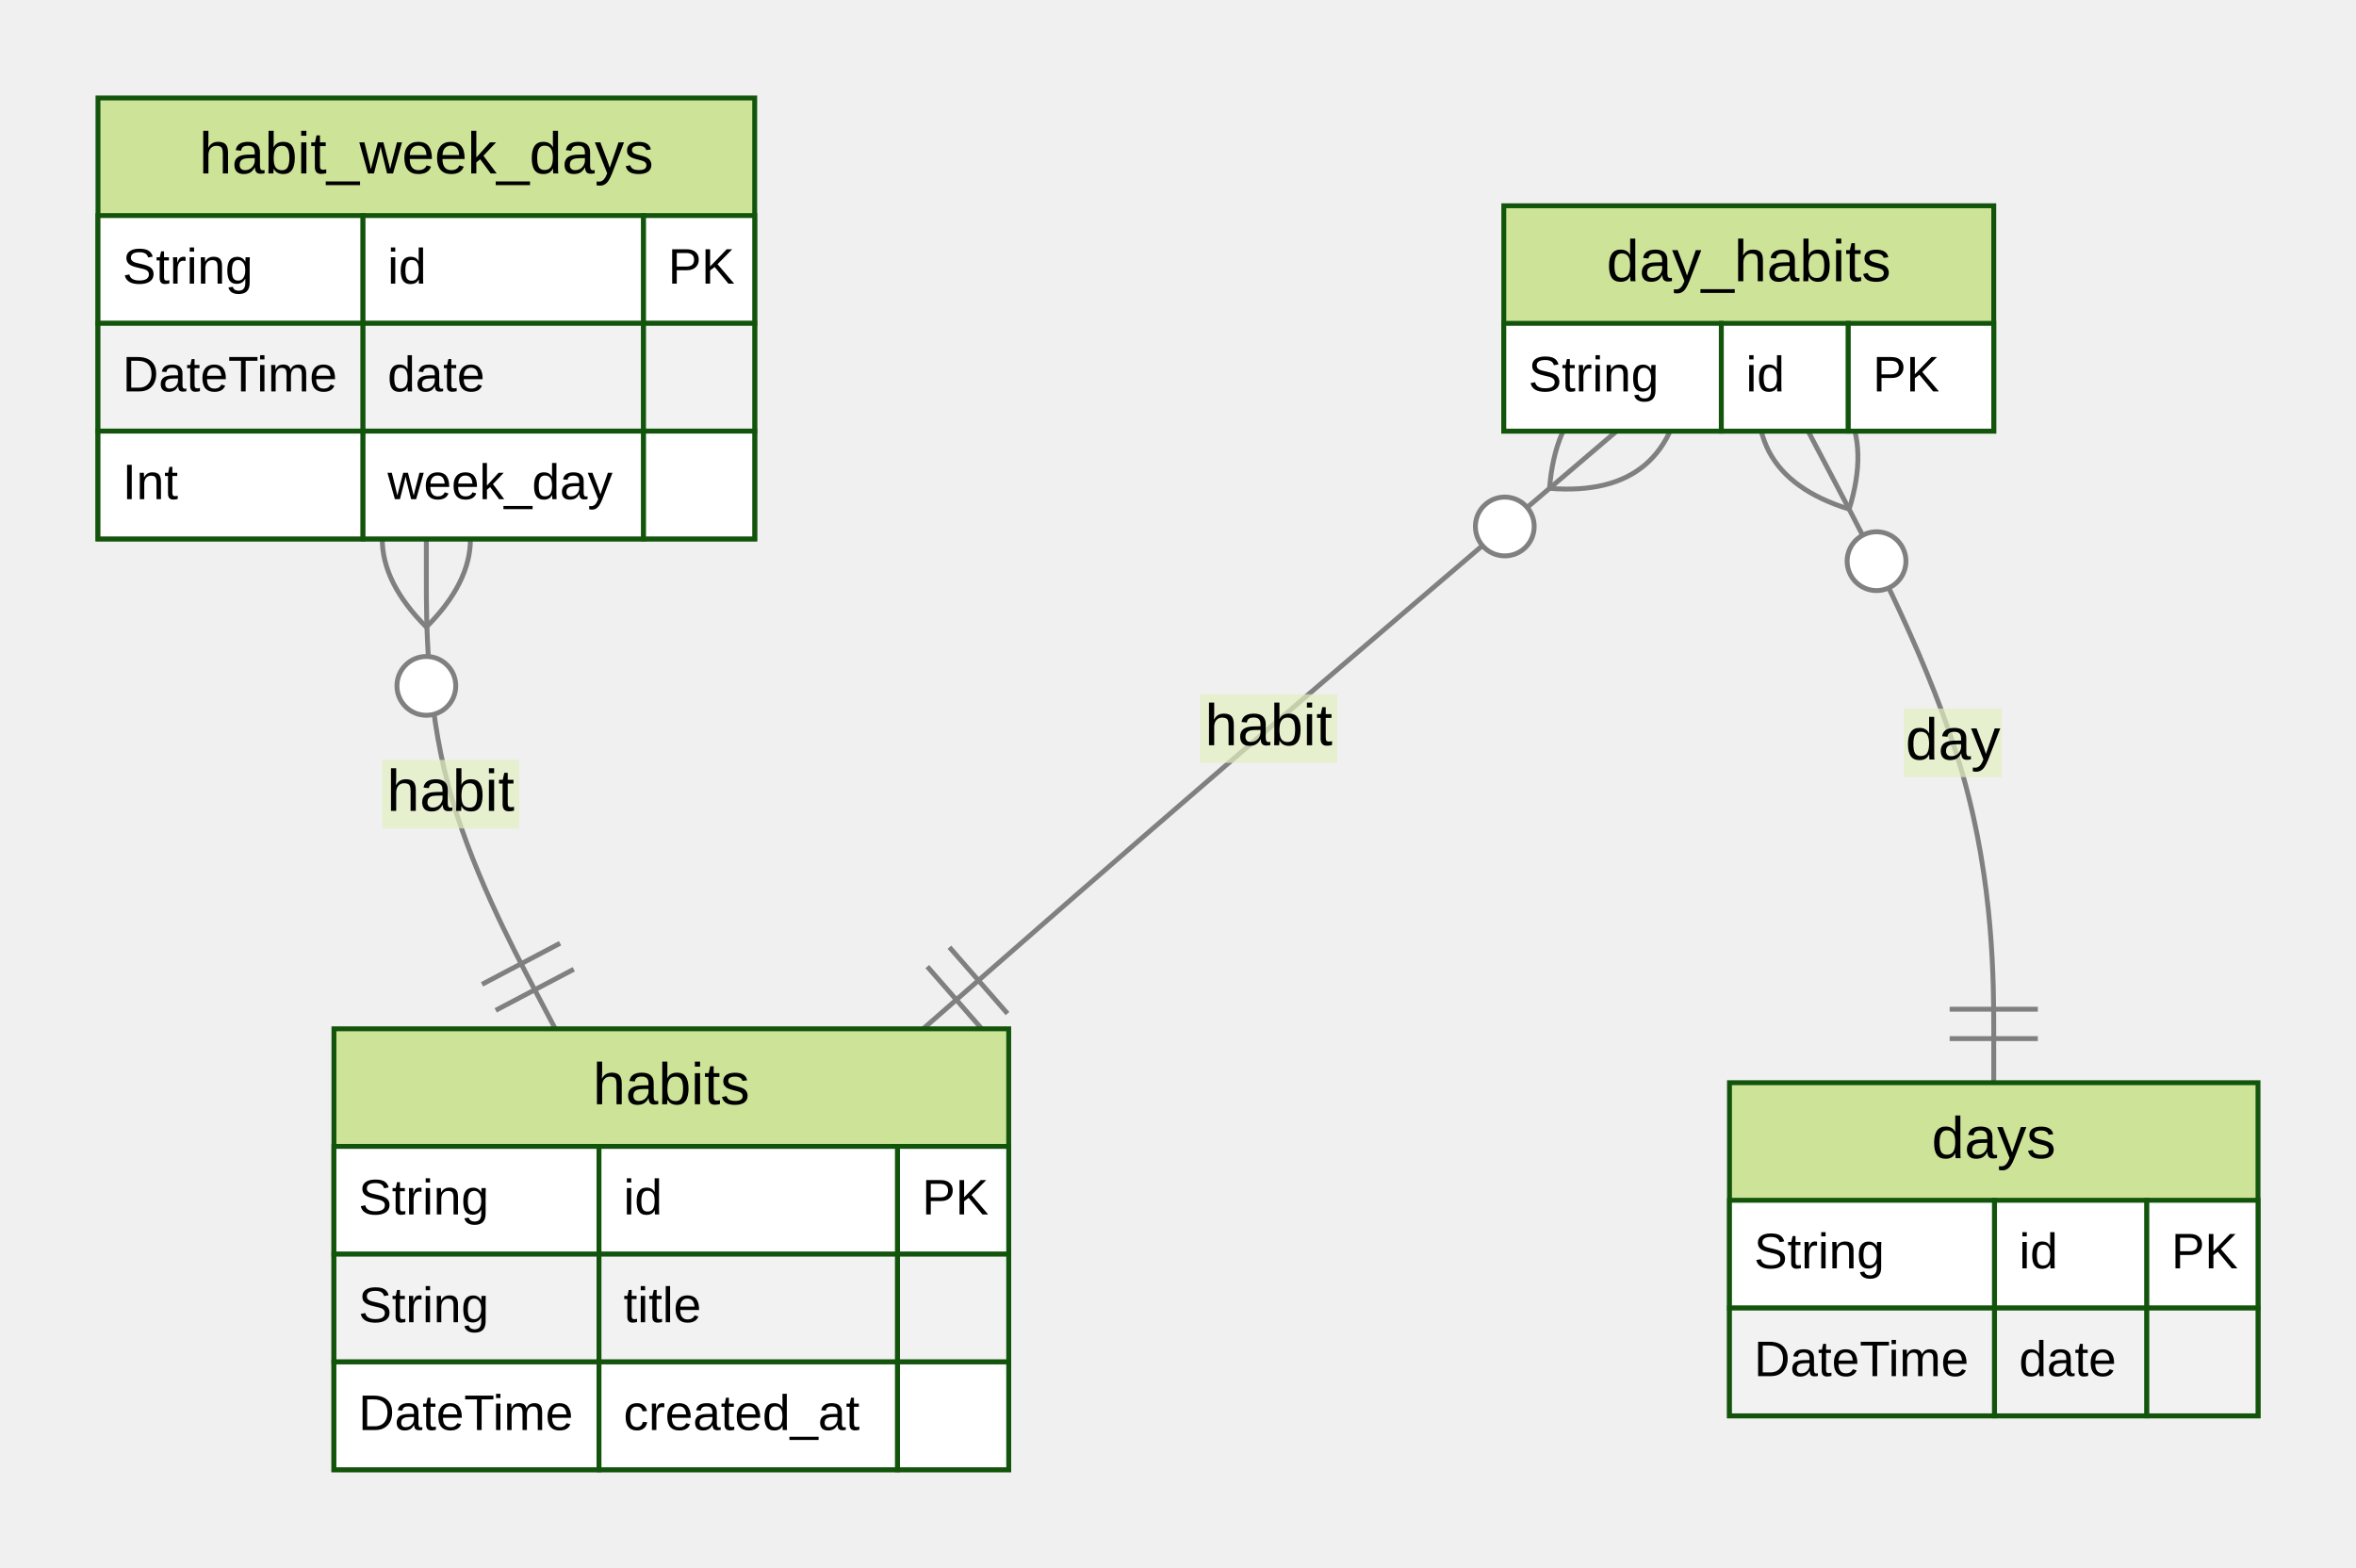
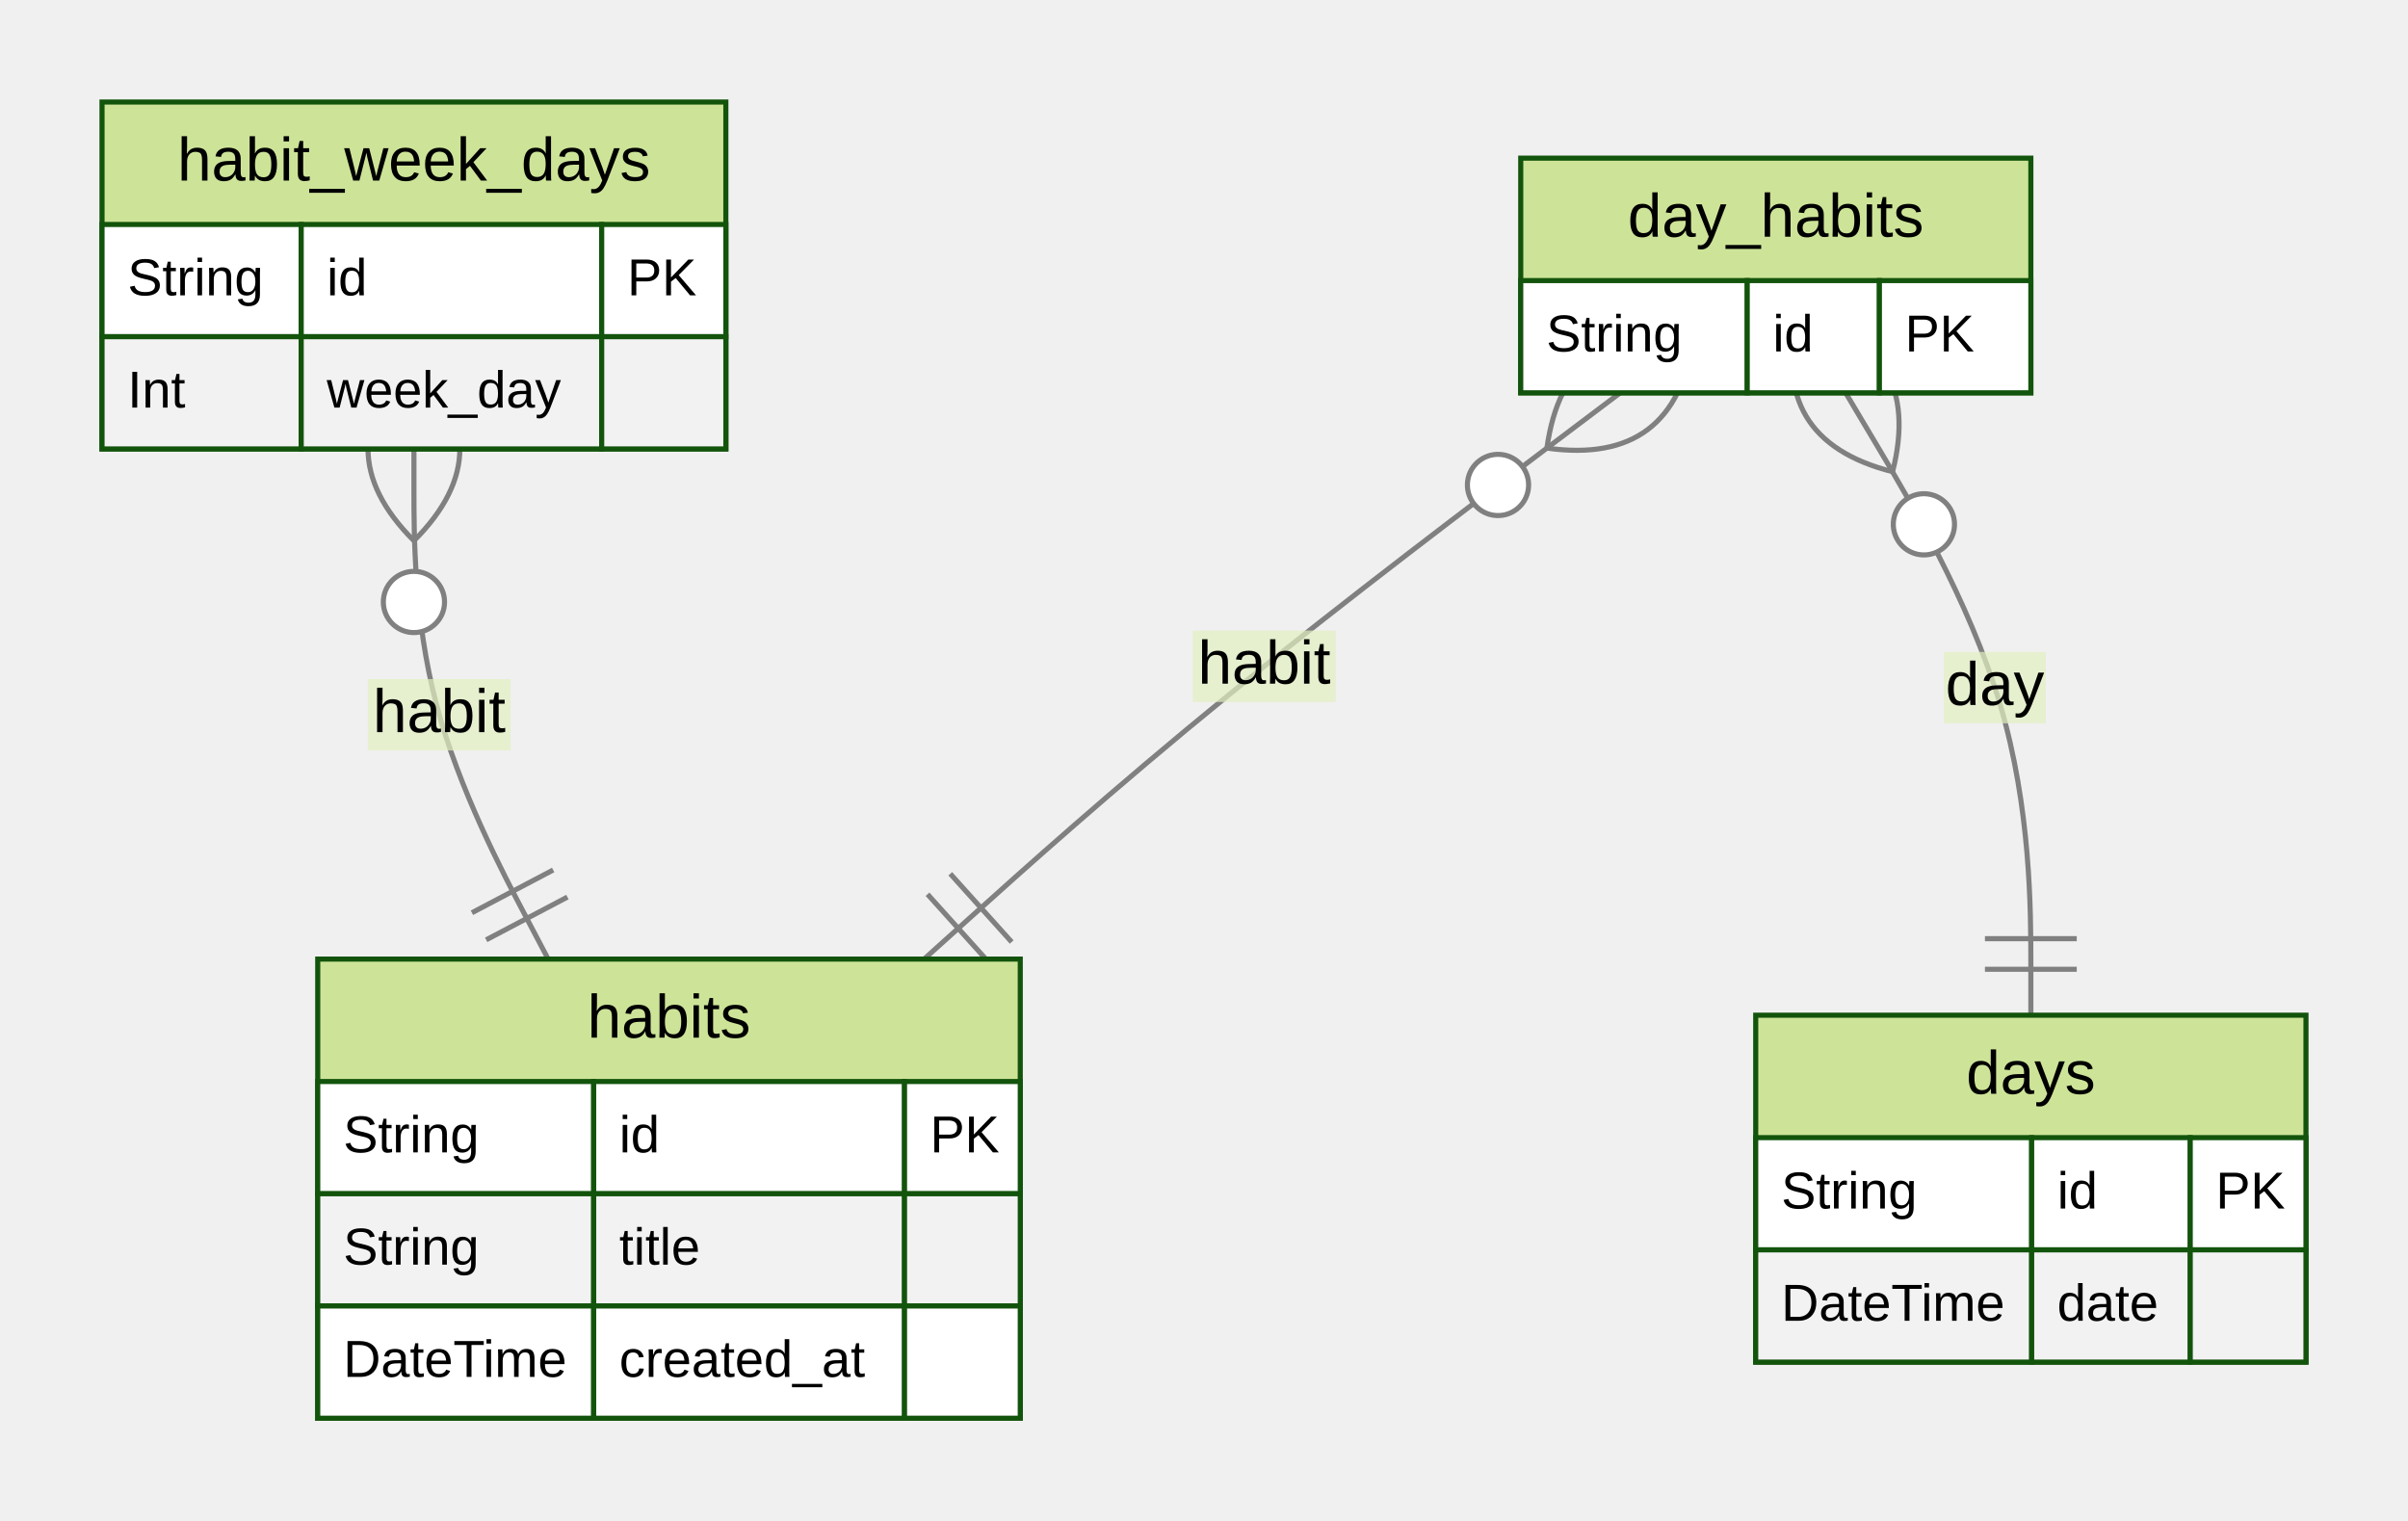
- <svg xmlns="http://www.w3.org/2000/svg" aria-roledescription="er" viewBox="0 0 480.858 320" style="max-width: 480.858px; background-color: white;" width="100%" id="mermaid-0">
+ <svg xmlns="http://www.w3.org/2000/svg" aria-roledescription="er" viewBox="0 0 472.051 298" style="max-width: 472.051px; background-color: white;" width="100%" id="mermaid-0">
  <style>#mermaid-0{font-family:"trebuchet ms",verdana,arial,sans-serif;font-size:16px;fill:#000000;}#mermaid-0 .error-icon{fill:#552222;}#mermaid-0 .error-text{fill:#552222;stroke:#552222;}#mermaid-0 .edge-thickness-normal{stroke-width:2px;}#mermaid-0 .edge-thickness-thick{stroke-width:3.5px;}#mermaid-0 .edge-pattern-solid{stroke-dasharray:0;}#mermaid-0 .edge-pattern-dashed{stroke-dasharray:3;}#mermaid-0 .edge-pattern-dotted{stroke-dasharray:2;}#mermaid-0 .marker{fill:#000000;stroke:#000000;}#mermaid-0 .marker.cross{stroke:#000000;}#mermaid-0 svg{font-family:"trebuchet ms",verdana,arial,sans-serif;font-size:16px;}#mermaid-0 .entityBox{fill:#cde498;stroke:#13540c;}#mermaid-0 .attributeBoxOdd{fill:#ffffff;stroke:#13540c;}#mermaid-0 .attributeBoxEven{fill:#f2f2f2;stroke:#13540c;}#mermaid-0 .relationshipLabelBox{fill:hsl(78.158, 58.462%, 84.51%);opacity:0.7;background-color:hsl(78.158, 58.462%, 84.51%);}#mermaid-0 .relationshipLabelBox rect{opacity:0.5;}#mermaid-0 .relationshipLine{stroke:#000000;}#mermaid-0 .entityTitleText{text-anchor:middle;font-size:18px;fill:#000000;}#mermaid-0 :root{--mermaid-font-family:"trebuchet ms",verdana,arial,sans-serif;}</style>
  <g />
  <defs>
    <marker orient="auto" markerHeight="18" markerWidth="18" refY="9" refX="0" id="ONLY_ONE_START">
      <path d="M9,0 L9,18 M15,0 L15,18" fill="none" stroke="gray" />
    </marker>
  </defs>
  <defs>
    <marker orient="auto" markerHeight="18" markerWidth="18" refY="9" refX="18" id="ONLY_ONE_END">
      <path d="M3,0 L3,18 M9,0 L9,18" fill="none" stroke="gray" />
    </marker>
  </defs>
  <defs>
    <marker orient="auto" markerHeight="18" markerWidth="30" refY="9" refX="0" id="ZERO_OR_ONE_START">
      <circle r="6" cy="9" cx="21" fill="white" stroke="gray" />
      <path d="M9,0 L9,18" fill="none" stroke="gray" />
    </marker>
  </defs>
  <defs>
    <marker orient="auto" markerHeight="18" markerWidth="30" refY="9" refX="30" id="ZERO_OR_ONE_END">
      <circle r="6" cy="9" cx="9" fill="white" stroke="gray" />
      <path d="M21,0 L21,18" fill="none" stroke="gray" />
    </marker>
  </defs>
  <defs>
    <marker orient="auto" markerHeight="36" markerWidth="45" refY="18" refX="18" id="ONE_OR_MORE_START">
      <path d="M0,18 Q 18,0 36,18 Q 18,36 0,18 M42,9 L42,27" fill="none" stroke="gray" />
    </marker>
  </defs>
  <defs>
    <marker orient="auto" markerHeight="36" markerWidth="45" refY="18" refX="27" id="ONE_OR_MORE_END">
      <path d="M3,9 L3,27 M9,18 Q27,0 45,18 Q27,36 9,18" fill="none" stroke="gray" />
    </marker>
  </defs>
  <defs>
    <marker orient="auto" markerHeight="36" markerWidth="57" refY="18" refX="18" id="ZERO_OR_MORE_START">
      <circle r="6" cy="18" cx="48" fill="white" stroke="gray" />
      <path d="M0,18 Q18,0 36,18 Q18,36 0,18" fill="none" stroke="gray" />
    </marker>
  </defs>
  <defs>
    <marker orient="auto" markerHeight="36" markerWidth="57" refY="18" refX="39" id="ZERO_OR_MORE_END">
      <circle r="6" cy="18" cx="9" fill="white" stroke="gray" />
      <path d="M21,18 Q39,0 57,18 Q39,36 21,18" fill="none" stroke="gray" />
    </marker>
  </defs>
-   <path style="stroke: gray; fill: none;" marker-start="url(#ZERO_OR_MORE_START)" marker-end="url(#ONLY_ONE_END)" d="M87.018,110L87.018,118.333C87.018,126.667,87.018,143.333,91.404,160C95.79,176.667,104.562,193.333,108.947,201.667L113.333,210" class="er relationshipLine" />
-   <path style="stroke: gray; fill: none;" marker-start="url(#ZERO_OR_MORE_START)" marker-end="url(#ONLY_ONE_END)" d="M369.029,88L375.344,100C381.66,112,394.292,136,400.607,158.167C406.923,180.333,406.923,200.667,406.923,210.833L406.923,221" class="er relationshipLine" />
-   <path style="stroke: gray; fill: none;" marker-start="url(#ZERO_OR_MORE_START)" marker-end="url(#ONLY_ONE_END)" d="M329.954,88L315.882,100C301.811,112,273.669,136,250.079,156.333C226.49,176.667,207.453,193.333,197.935,201.667L188.417,210" class="er relationshipLine" />
-   <g transform="translate(68.15865,210 )" id="entity-habits-ac277e3e-45b1-494e-a95a-c4cd49376229">
+   <path style="stroke: gray; fill: none;" marker-start="url(#ZERO_OR_MORE_START)" marker-end="url(#ONLY_ONE_END)" d="M81.146,88L81.146,96.333C81.146,104.667,81.146,121.333,85.532,138C89.918,154.667,98.69,171.333,103.076,179.667L107.462,188" class="er relationshipLine" />
+   <path style="stroke: gray; fill: none;" marker-start="url(#ZERO_OR_MORE_START)" marker-end="url(#ONLY_ONE_END)" d="M361.807,77L367.859,87.167C373.91,97.333,386.013,117.667,392.065,138C398.116,158.333,398.116,178.667,398.116,188.833L398.116,199" class="er relationshipLine" />
+   <path style="stroke: gray; fill: none;" marker-start="url(#ZERO_OR_MORE_START)" marker-end="url(#ONLY_ONE_END)" d="M317.615,77L304.132,87.167C290.65,97.333,263.685,117.667,240.941,136.167C218.198,154.667,199.676,171.333,190.416,179.667L181.155,188" class="er relationshipLine" />
+   <g transform="translate(62.28748,188 )" id="entity-habits-bfab2472-0292-4055-9ca2-73759a079d77">
    <rect height="90" width="137.718" y="0" x="0" class="er entityBox" />
-     <text style="dominant-baseline: middle; text-anchor: middle; font-size: 12px;" transform="translate(68.85901,12)" y="0" x="0" id="text-entity-habits-ac277e3e-45b1-494e-a95a-c4cd49376229" class="er entityLabel">habits</text>
+     <text style="dominant-baseline: middle; text-anchor: middle; font-size: 12px;" transform="translate(68.85901,12)" y="0" x="0" id="text-entity-habits-bfab2472-0292-4055-9ca2-73759a079d77" class="er entityLabel">habits</text>
    <rect height="22" width="54.096" y="24" x="0" class="er attributeBoxOdd" />
-     <text style="dominant-baseline: middle; font-size: 10.2px;" transform="translate(5,35)" y="0" x="0" id="text-entity-habits-ac277e3e-45b1-494e-a95a-c4cd49376229-attr-1-type" class="er entityLabel">String</text>
+     <text style="dominant-baseline: middle; font-size: 10.2px;" transform="translate(5,35)" y="0" x="0" id="text-entity-habits-bfab2472-0292-4055-9ca2-73759a079d77-attr-1-type" class="er entityLabel">String</text>
    <rect height="22" width="60.935" y="24" x="54.096" class="er attributeBoxOdd" />
-     <text style="dominant-baseline: middle; font-size: 10.2px;" transform="translate(59.09555,35)" y="0" x="0" id="text-entity-habits-ac277e3e-45b1-494e-a95a-c4cd49376229-attr-1-name" class="er entityLabel">id</text>
+     <text style="dominant-baseline: middle; font-size: 10.2px;" transform="translate(59.09555,35)" y="0" x="0" id="text-entity-habits-bfab2472-0292-4055-9ca2-73759a079d77-attr-1-name" class="er entityLabel">id</text>
    <rect height="22" width="22.688" y="24" x="115.03" class="er attributeBoxOdd" />
-     <text style="dominant-baseline: middle; font-size: 10.2px;" transform="translate(120.0303,35)" y="0" x="0" id="text-entity-habits-ac277e3e-45b1-494e-a95a-c4cd49376229-attr-1-key" class="er entityLabel">PK</text>
+     <text style="dominant-baseline: middle; font-size: 10.2px;" transform="translate(120.0303,35)" y="0" x="0" id="text-entity-habits-bfab2472-0292-4055-9ca2-73759a079d77-attr-1-key" class="er entityLabel">PK</text>
    <rect height="22" width="54.096" y="46" x="0" class="er attributeBoxEven" />
-     <text style="dominant-baseline: middle; font-size: 10.2px;" transform="translate(5,57)" y="0" x="0" id="text-entity-habits-ac277e3e-45b1-494e-a95a-c4cd49376229-attr-2-type" class="er entityLabel">String</text>
+     <text style="dominant-baseline: middle; font-size: 10.2px;" transform="translate(5,57)" y="0" x="0" id="text-entity-habits-bfab2472-0292-4055-9ca2-73759a079d77-attr-2-type" class="er entityLabel">String</text>
    <rect height="22" width="60.935" y="46" x="54.096" class="er attributeBoxEven" />
-     <text style="dominant-baseline: middle; font-size: 10.2px;" transform="translate(59.09555,57)" y="0" x="0" id="text-entity-habits-ac277e3e-45b1-494e-a95a-c4cd49376229-attr-2-name" class="er entityLabel">title</text>
+     <text style="dominant-baseline: middle; font-size: 10.2px;" transform="translate(59.09555,57)" y="0" x="0" id="text-entity-habits-bfab2472-0292-4055-9ca2-73759a079d77-attr-2-name" class="er entityLabel">title</text>
    <rect height="22" width="22.688" y="46" x="115.03" class="er attributeBoxEven" />
-     <text style="dominant-baseline: middle; font-size: 10.2px;" transform="translate(120.0303,57)" y="0" x="0" id="text-entity-habits-ac277e3e-45b1-494e-a95a-c4cd49376229-attr-2-key" class="er entityLabel" />
+     <text style="dominant-baseline: middle; font-size: 10.2px;" transform="translate(120.0303,57)" y="0" x="0" id="text-entity-habits-bfab2472-0292-4055-9ca2-73759a079d77-attr-2-key" class="er entityLabel" />
    <rect height="22" width="54.096" y="68" x="0" class="er attributeBoxOdd" />
-     <text style="dominant-baseline: middle; font-size: 10.2px;" transform="translate(5,79)" y="0" x="0" id="text-entity-habits-ac277e3e-45b1-494e-a95a-c4cd49376229-attr-3-type" class="er entityLabel">DateTime</text>
+     <text style="dominant-baseline: middle; font-size: 10.2px;" transform="translate(5,79)" y="0" x="0" id="text-entity-habits-bfab2472-0292-4055-9ca2-73759a079d77-attr-3-type" class="er entityLabel">DateTime</text>
    <rect height="22" width="60.935" y="68" x="54.096" class="er attributeBoxOdd" />
-     <text style="dominant-baseline: middle; font-size: 10.2px;" transform="translate(59.09555,79)" y="0" x="0" id="text-entity-habits-ac277e3e-45b1-494e-a95a-c4cd49376229-attr-3-name" class="er entityLabel">created_at</text>
+     <text style="dominant-baseline: middle; font-size: 10.2px;" transform="translate(59.09555,79)" y="0" x="0" id="text-entity-habits-bfab2472-0292-4055-9ca2-73759a079d77-attr-3-name" class="er entityLabel">created_at</text>
    <rect height="22" width="22.688" y="68" x="115.03" class="er attributeBoxOdd" />
-     <text style="dominant-baseline: middle; font-size: 10.2px;" transform="translate(120.0303,79)" y="0" x="0" id="text-entity-habits-ac277e3e-45b1-494e-a95a-c4cd49376229-attr-3-key" class="er entityLabel" />
+     <text style="dominant-baseline: middle; font-size: 10.2px;" transform="translate(120.0303,79)" y="0" x="0" id="text-entity-habits-bfab2472-0292-4055-9ca2-73759a079d77-attr-3-key" class="er entityLabel" />
  </g>
-   <g transform="translate(20,20 )" id="entity-habitweekdays-e8ad0ec9-0523-4c60-a571-0532f91d8e3a">
-     <rect height="90" width="134.035" y="0" x="0" class="er entityBox" />
-     <text style="dominant-baseline: middle; text-anchor: middle; font-size: 12px;" transform="translate(67.01766,12)" y="0" x="0" id="text-entity-habitweekdays-e8ad0ec9-0523-4c60-a571-0532f91d8e3a" class="er entityLabel">habit_week_days</text>
+   <g transform="translate(20,20 )" id="entity-habitweekdays-c55eabd9-d45e-4ec1-97eb-4bc00f764214">
+     <rect height="68" width="122.293" y="0" x="0" class="er entityBox" />
+     <text style="dominant-baseline: middle; text-anchor: middle; font-size: 12px;" transform="translate(61.14648,12)" y="0" x="0" id="text-entity-habitweekdays-c55eabd9-d45e-4ec1-97eb-4bc00f764214" class="er entityLabel">habit_week_days</text>
+     <rect height="22" width="39.048" y="24" x="0" class="er attributeBoxOdd" />
+     <text style="dominant-baseline: middle; font-size: 10.2px;" transform="translate(5,35)" y="0" x="0" id="text-entity-habitweekdays-c55eabd9-d45e-4ec1-97eb-4bc00f764214-attr-1-type" class="er entityLabel">String</text>
+     <rect height="22" width="58.904" y="24" x="39.048" class="er attributeBoxOdd" />
+     <text style="dominant-baseline: middle; font-size: 10.2px;" transform="translate(44.04844,35)" y="0" x="0" id="text-entity-habitweekdays-c55eabd9-d45e-4ec1-97eb-4bc00f764214-attr-1-name" class="er entityLabel">id</text>
+     <rect height="22" width="24.34" y="24" x="97.953" class="er attributeBoxOdd" />
+     <text style="dominant-baseline: middle; font-size: 10.2px;" transform="translate(102.9529,35)" y="0" x="0" id="text-entity-habitweekdays-c55eabd9-d45e-4ec1-97eb-4bc00f764214-attr-1-key" class="er entityLabel">PK</text>
+     <rect height="22" width="39.048" y="46" x="0" class="er attributeBoxEven" />
+     <text style="dominant-baseline: middle; font-size: 10.2px;" transform="translate(5,57)" y="0" x="0" id="text-entity-habitweekdays-c55eabd9-d45e-4ec1-97eb-4bc00f764214-attr-2-type" class="er entityLabel">Int</text>
+     <rect height="22" width="58.904" y="46" x="39.048" class="er attributeBoxEven" />
+     <text style="dominant-baseline: middle; font-size: 10.2px;" transform="translate(44.04844,57)" y="0" x="0" id="text-entity-habitweekdays-c55eabd9-d45e-4ec1-97eb-4bc00f764214-attr-2-name" class="er entityLabel">week_day</text>
+     <rect height="22" width="24.34" y="46" x="97.953" class="er attributeBoxEven" />
+     <text style="dominant-baseline: middle; font-size: 10.2px;" transform="translate(102.9529,57)" y="0" x="0" id="text-entity-habitweekdays-c55eabd9-d45e-4ec1-97eb-4bc00f764214-attr-2-key" class="er entityLabel" />
+   </g>
+   <g transform="translate(344.182,199 )" id="entity-days-ebba6709-d9b7-4291-9f1a-e5d37711bd0a">
+     <rect height="68" width="107.869" y="0" x="0" class="er entityBox" />
+     <text style="dominant-baseline: middle; text-anchor: middle; font-size: 12px;" transform="translate(53.93452,12)" y="0" x="0" id="text-entity-days-ebba6709-d9b7-4291-9f1a-e5d37711bd0a" class="er entityLabel">days</text>
    <rect height="22" width="54.096" y="24" x="0" class="er attributeBoxOdd" />
-     <text style="dominant-baseline: middle; font-size: 10.2px;" transform="translate(5,35)" y="0" x="0" id="text-entity-habitweekdays-e8ad0ec9-0523-4c60-a571-0532f91d8e3a-attr-1-type" class="er entityLabel">String</text>
-     <rect height="22" width="57.252" y="24" x="54.096" class="er attributeBoxOdd" />
-     <text style="dominant-baseline: middle; font-size: 10.2px;" transform="translate(59.09555,35)" y="0" x="0" id="text-entity-habitweekdays-e8ad0ec9-0523-4c60-a571-0532f91d8e3a-attr-1-name" class="er entityLabel">id</text>
-     <rect height="22" width="22.688" y="24" x="111.348" class="er attributeBoxOdd" />
-     <text style="dominant-baseline: middle; font-size: 10.2px;" transform="translate(116.3476,35)" y="0" x="0" id="text-entity-habitweekdays-e8ad0ec9-0523-4c60-a571-0532f91d8e3a-attr-1-key" class="er entityLabel">PK</text>
+     <text style="dominant-baseline: middle; font-size: 10.2px;" transform="translate(5,35)" y="0" x="0" id="text-entity-days-ebba6709-d9b7-4291-9f1a-e5d37711bd0a-attr-1-type" class="er entityLabel">String</text>
+     <rect height="22" width="31.086" y="24" x="54.096" class="er attributeBoxOdd" />
+     <text style="dominant-baseline: middle; font-size: 10.2px;" transform="translate(59.09555,35)" y="0" x="0" id="text-entity-days-ebba6709-d9b7-4291-9f1a-e5d37711bd0a-attr-1-name" class="er entityLabel">id</text>
+     <rect height="22" width="22.688" y="24" x="85.181" class="er attributeBoxOdd" />
+     <text style="dominant-baseline: middle; font-size: 10.2px;" transform="translate(90.18137,35)" y="0" x="0" id="text-entity-days-ebba6709-d9b7-4291-9f1a-e5d37711bd0a-attr-1-key" class="er entityLabel">PK</text>
    <rect height="22" width="54.096" y="46" x="0" class="er attributeBoxEven" />
-     <text style="dominant-baseline: middle; font-size: 10.2px;" transform="translate(5,57)" y="0" x="0" id="text-entity-habitweekdays-e8ad0ec9-0523-4c60-a571-0532f91d8e3a-attr-2-type" class="er entityLabel">DateTime</text>
-     <rect height="22" width="57.252" y="46" x="54.096" class="er attributeBoxEven" />
-     <text style="dominant-baseline: middle; font-size: 10.2px;" transform="translate(59.09555,57)" y="0" x="0" id="text-entity-habitweekdays-e8ad0ec9-0523-4c60-a571-0532f91d8e3a-attr-2-name" class="er entityLabel">date</text>
-     <rect height="22" width="22.688" y="46" x="111.348" class="er attributeBoxEven" />
-     <text style="dominant-baseline: middle; font-size: 10.2px;" transform="translate(116.3476,57)" y="0" x="0" id="text-entity-habitweekdays-e8ad0ec9-0523-4c60-a571-0532f91d8e3a-attr-2-key" class="er entityLabel" />
-     <rect height="22" width="54.096" y="68" x="0" class="er attributeBoxOdd" />
-     <text style="dominant-baseline: middle; font-size: 10.2px;" transform="translate(5,79)" y="0" x="0" id="text-entity-habitweekdays-e8ad0ec9-0523-4c60-a571-0532f91d8e3a-attr-3-type" class="er entityLabel">Int</text>
-     <rect height="22" width="57.252" y="68" x="54.096" class="er attributeBoxOdd" />
-     <text style="dominant-baseline: middle; font-size: 10.2px;" transform="translate(59.09555,79)" y="0" x="0" id="text-entity-habitweekdays-e8ad0ec9-0523-4c60-a571-0532f91d8e3a-attr-3-name" class="er entityLabel">week_day</text>
-     <rect height="22" width="22.688" y="68" x="111.348" class="er attributeBoxOdd" />
-     <text style="dominant-baseline: middle; font-size: 10.2px;" transform="translate(116.3476,79)" y="0" x="0" id="text-entity-habitweekdays-e8ad0ec9-0523-4c60-a571-0532f91d8e3a-attr-3-key" class="er entityLabel" />
+     <text style="dominant-baseline: middle; font-size: 10.2px;" transform="translate(5,57)" y="0" x="0" id="text-entity-days-ebba6709-d9b7-4291-9f1a-e5d37711bd0a-attr-2-type" class="er entityLabel">DateTime</text>
+     <rect height="22" width="31.086" y="46" x="54.096" class="er attributeBoxEven" />
+     <text style="dominant-baseline: middle; font-size: 10.2px;" transform="translate(59.09555,57)" y="0" x="0" id="text-entity-days-ebba6709-d9b7-4291-9f1a-e5d37711bd0a-attr-2-name" class="er entityLabel">date</text>
+     <rect height="22" width="22.688" y="46" x="85.181" class="er attributeBoxEven" />
+     <text style="dominant-baseline: middle; font-size: 10.2px;" transform="translate(90.18137,57)" y="0" x="0" id="text-entity-days-ebba6709-d9b7-4291-9f1a-e5d37711bd0a-attr-2-key" class="er entityLabel" />
  </g>
-   <g transform="translate(352.9887,221 )" id="entity-days-91d86365-8d6c-40bb-9c5c-30e594dbdb2a">
-     <rect height="68" width="107.869" y="0" x="0" class="er entityBox" />
-     <text style="dominant-baseline: middle; text-anchor: middle; font-size: 12px;" transform="translate(53.93452,12)" y="0" x="0" id="text-entity-days-91d86365-8d6c-40bb-9c5c-30e594dbdb2a" class="er entityLabel">days</text>
-     <rect height="22" width="54.096" y="24" x="0" class="er attributeBoxOdd" />
-     <text style="dominant-baseline: middle; font-size: 10.2px;" transform="translate(5,35)" y="0" x="0" id="text-entity-days-91d86365-8d6c-40bb-9c5c-30e594dbdb2a-attr-1-type" class="er entityLabel">String</text>
-     <rect height="22" width="31.086" y="24" x="54.096" class="er attributeBoxOdd" />
-     <text style="dominant-baseline: middle; font-size: 10.2px;" transform="translate(59.09555,35)" y="0" x="0" id="text-entity-days-91d86365-8d6c-40bb-9c5c-30e594dbdb2a-attr-1-name" class="er entityLabel">id</text>
-     <rect height="22" width="22.688" y="24" x="85.181" class="er attributeBoxOdd" />
-     <text style="dominant-baseline: middle; font-size: 10.2px;" transform="translate(90.18137,35)" y="0" x="0" id="text-entity-days-91d86365-8d6c-40bb-9c5c-30e594dbdb2a-attr-1-key" class="er entityLabel">PK</text>
-     <rect height="22" width="54.096" y="46" x="0" class="er attributeBoxEven" />
-     <text style="dominant-baseline: middle; font-size: 10.2px;" transform="translate(5,57)" y="0" x="0" id="text-entity-days-91d86365-8d6c-40bb-9c5c-30e594dbdb2a-attr-2-type" class="er entityLabel">DateTime</text>
-     <rect height="22" width="31.086" y="46" x="54.096" class="er attributeBoxEven" />
-     <text style="dominant-baseline: middle; font-size: 10.2px;" transform="translate(59.09555,57)" y="0" x="0" id="text-entity-days-91d86365-8d6c-40bb-9c5c-30e594dbdb2a-attr-2-name" class="er entityLabel">date</text>
-     <rect height="22" width="22.688" y="46" x="85.181" class="er attributeBoxEven" />
-     <text style="dominant-baseline: middle; font-size: 10.2px;" transform="translate(90.18137,57)" y="0" x="0" id="text-entity-days-91d86365-8d6c-40bb-9c5c-30e594dbdb2a-attr-2-key" class="er entityLabel" />
+   <g transform="translate(298.1165,31 )" id="entity-dayhabits-de0ccbe3-9750-41db-8bb4-b1af5deec1cc">
+     <rect height="46" width="100" y="0" x="0" class="er entityBox" />
+     <text style="dominant-baseline: middle; text-anchor: middle; font-size: 12px;" transform="translate(50,12)" y="0" x="0" id="text-entity-dayhabits-de0ccbe3-9750-41db-8bb4-b1af5deec1cc" class="er entityLabel">day_habits</text>
+     <rect height="22" width="44.399" y="24" x="0" class="er attributeBoxOdd" />
+     <text style="dominant-baseline: middle; font-size: 10.2px;" transform="translate(5,35)" y="0" x="0" id="text-entity-dayhabits-de0ccbe3-9750-41db-8bb4-b1af5deec1cc-attr-1-type" class="er entityLabel">String</text>
+     <rect height="22" width="25.911" y="24" x="44.399" class="er attributeBoxOdd" />
+     <text style="dominant-baseline: middle; font-size: 10.2px;" transform="translate(49.39862,35)" y="0" x="0" id="text-entity-dayhabits-de0ccbe3-9750-41db-8bb4-b1af5deec1cc-attr-1-name" class="er entityLabel">id</text>
+     <rect height="22" width="29.69" y="24" x="70.31" class="er attributeBoxOdd" />
+     <text style="dominant-baseline: middle; font-size: 10.2px;" transform="translate(75.30976,35)" y="0" x="0" id="text-entity-dayhabits-de0ccbe3-9750-41db-8bb4-b1af5deec1cc-attr-1-key" class="er entityLabel">PK</text>
  </g>
-   <g transform="translate(306.9233,42 )" id="entity-dayhabits-84643e38-97af-413b-ad85-0bec9085fbc9">
-     <rect height="46" width="100" y="0" x="0" class="er entityBox" />
-     <text style="dominant-baseline: middle; text-anchor: middle; font-size: 12px;" transform="translate(50,12)" y="0" x="0" id="text-entity-dayhabits-84643e38-97af-413b-ad85-0bec9085fbc9" class="er entityLabel">day_habits</text>
-     <rect height="22" width="44.399" y="24" x="0" class="er attributeBoxOdd" />
-     <text style="dominant-baseline: middle; font-size: 10.2px;" transform="translate(5,35)" y="0" x="0" id="text-entity-dayhabits-84643e38-97af-413b-ad85-0bec9085fbc9-attr-1-type" class="er entityLabel">String</text>
-     <rect height="22" width="25.911" y="24" x="44.399" class="er attributeBoxOdd" />
-     <text style="dominant-baseline: middle; font-size: 10.2px;" transform="translate(49.39862,35)" y="0" x="0" id="text-entity-dayhabits-84643e38-97af-413b-ad85-0bec9085fbc9-attr-1-name" class="er entityLabel">id</text>
-     <rect height="22" width="29.69" y="24" x="70.31" class="er attributeBoxOdd" />
-     <text style="dominant-baseline: middle; font-size: 10.2px;" transform="translate(75.30976,35)" y="0" x="0" id="text-entity-dayhabits-84643e38-97af-413b-ad85-0bec9085fbc9-attr-1-key" class="er entityLabel">PK</text>
-   </g>
-   <rect height="14" width="27.969" y="155.109" x="77.997" class="er relationshipLabelBox" />
-   <text style="text-anchor: middle; dominant-baseline: middle; font-size: 12px;" y="162.109" x="91.982" id="rel1" class="er relationshipLabel">habit</text>
-   <rect height="14" width="19.99" y="144.626" x="388.591" class="er relationshipLabelBox" />
-   <text style="text-anchor: middle; dominant-baseline: middle; font-size: 12px;" y="151.626" x="398.586" id="rel2" class="er relationshipLabel">day</text>
-   <rect height="14" width="27.969" y="141.711" x="244.951" class="er relationshipLabelBox" />
-   <text style="text-anchor: middle; dominant-baseline: middle; font-size: 12px;" y="148.711" x="258.935" id="rel3" class="er relationshipLabel">habit</text>
+   <rect height="14" width="27.969" y="133.109" x="72.126" class="er relationshipLabelBox" />
+   <text style="text-anchor: middle; dominant-baseline: middle; font-size: 12px;" y="140.109" x="86.11" id="rel1" class="er relationshipLabel">habit</text>
+   <rect height="14" width="19.99" y="127.788" x="381.065" class="er relationshipLabelBox" />
+   <text style="text-anchor: middle; dominant-baseline: middle; font-size: 12px;" y="134.788" x="391.06" id="rel2" class="er relationshipLabel">day</text>
+   <rect height="14" width="27.969" y="123.605" x="233.851" class="er relationshipLabelBox" />
+   <text style="text-anchor: middle; dominant-baseline: middle; font-size: 12px;" y="130.605" x="247.836" id="rel3" class="er relationshipLabel">habit</text>
</svg>
